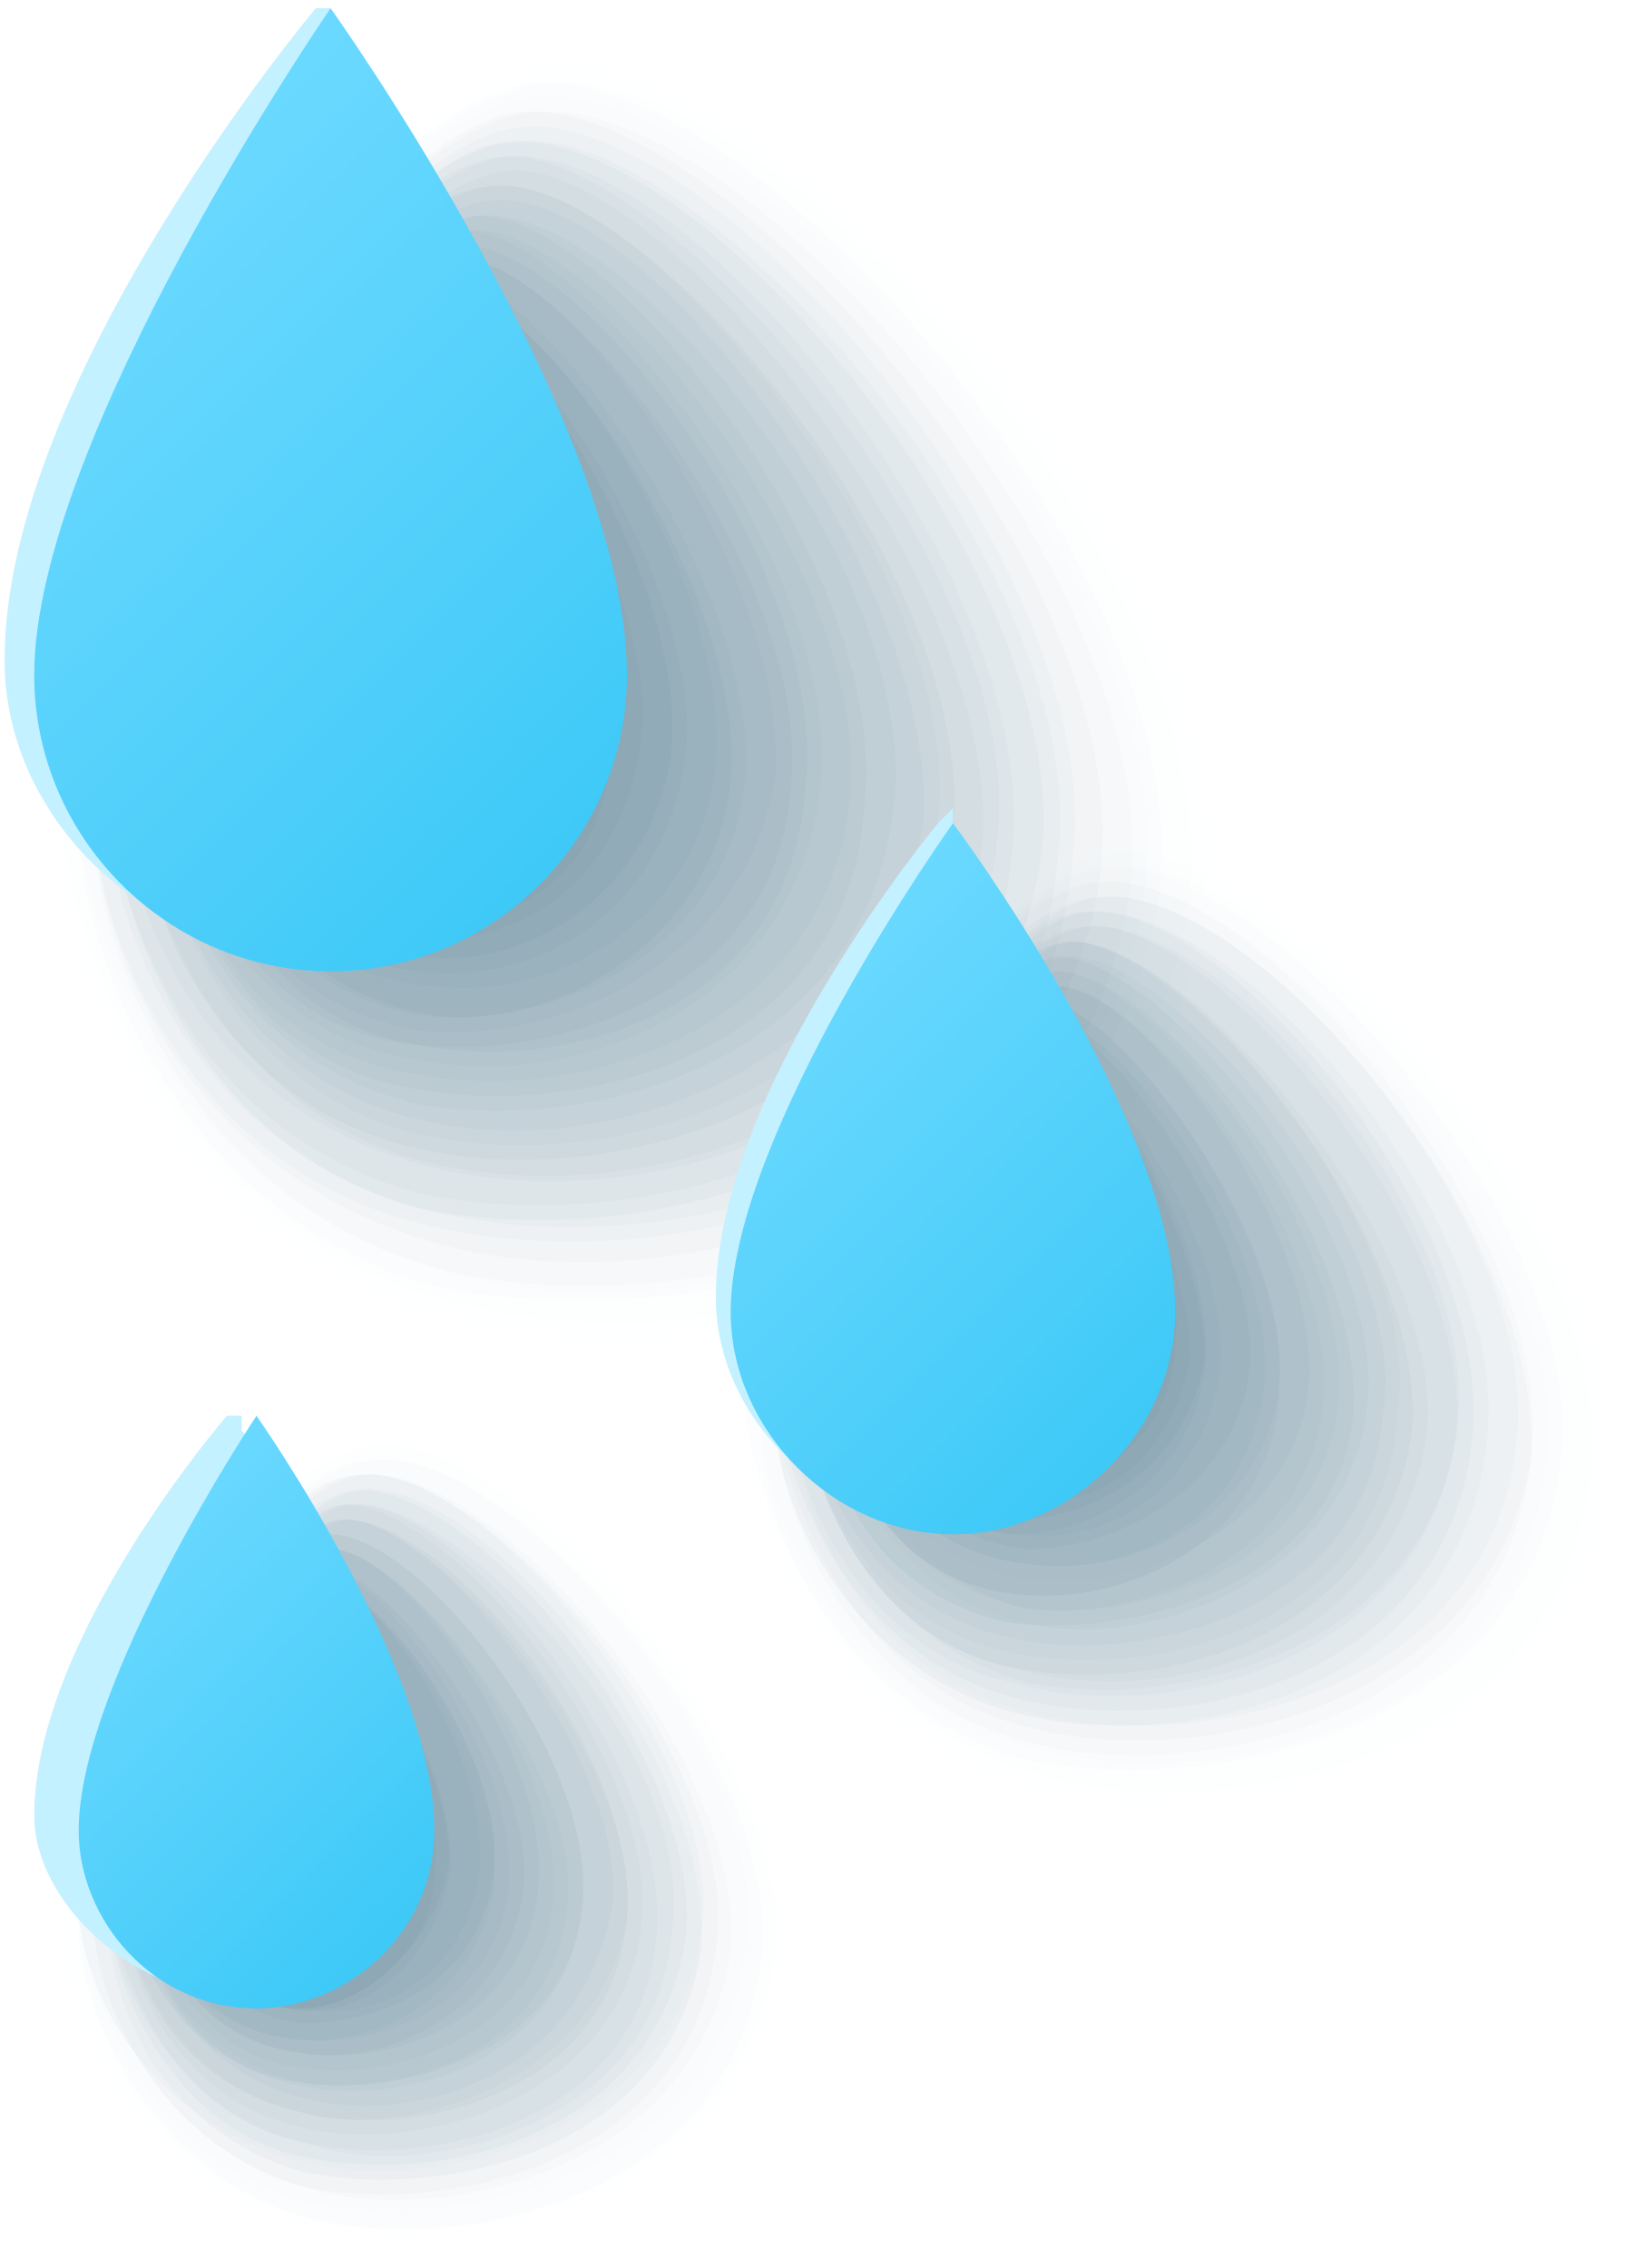
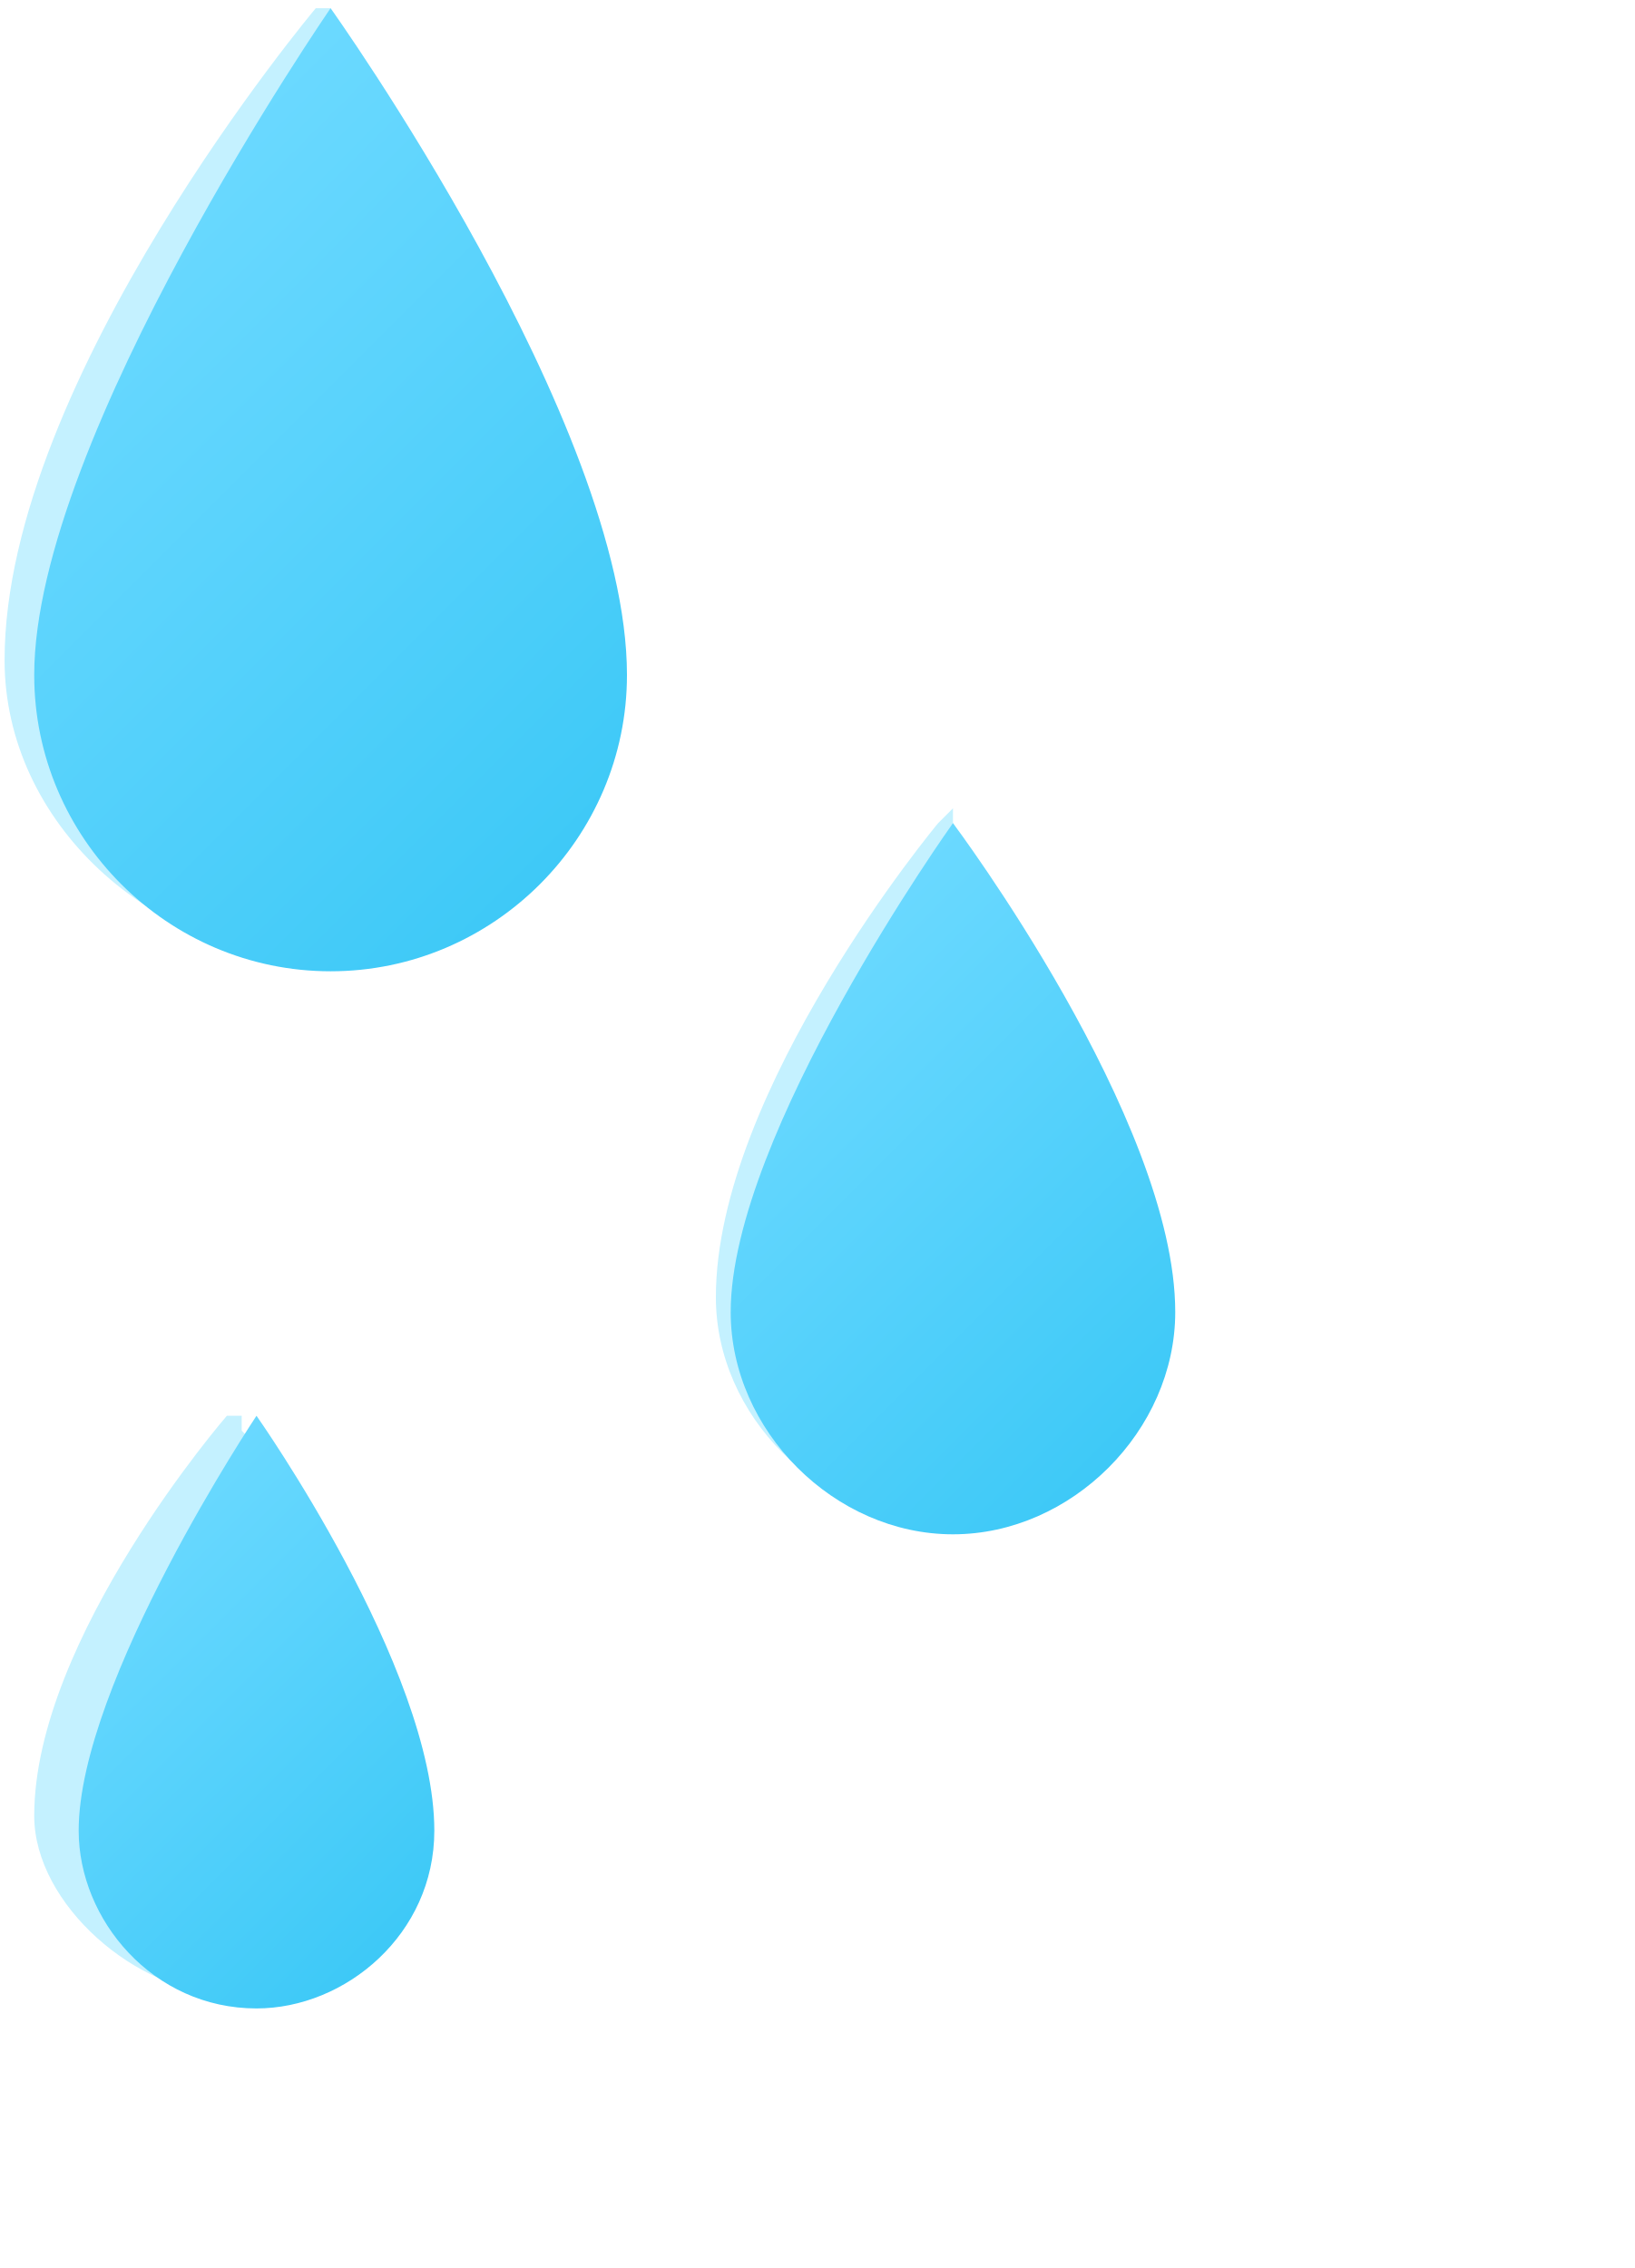
<svg xmlns="http://www.w3.org/2000/svg" width="160" height="222" viewBox="0 0 160 222" fill="none">
-   <g style="mix-blend-mode:multiply">
-     <path opacity="0.032" d="M54.109 6.605C77.314 5.155 123.723 55.915 119.372 89.272C115.021 129.88 65.712 137.131 42.507 129.88C16.402 121.178 6.25 96.523 6.25 82.02C4.799 58.815 33.805 8.055 54.109 6.605Z" fill="#FBFCFC" />
-     <path opacity="0.065" d="M54.109 6.605C75.864 5.155 122.273 54.465 117.922 87.821C113.571 128.429 65.712 135.681 42.507 128.429C16.402 121.178 6.25 95.073 6.25 82.02C4.799 58.815 33.805 8.055 54.109 6.605Z" fill="#F7F9FA" />
-     <path opacity="0.097" d="M54.109 8.055C75.864 6.605 119.373 54.465 116.472 87.821C110.671 126.979 65.712 134.231 42.507 126.979C17.852 119.728 7.7 95.073 6.25 82.02C6.25 58.815 33.805 9.505 54.109 8.055Z" fill="#F3F6F7" />
-     <path opacity="0.129" d="M52.659 8.055C72.963 6.605 116.472 54.465 113.571 86.371C109.22 124.078 64.261 131.33 41.057 125.529C17.852 118.277 7.7 93.622 7.7 80.57C6.25 58.815 33.805 9.505 52.659 8.055Z" fill="#EFF3F5" />
-     <path opacity="0.161" d="M52.659 9.505C72.963 8.055 115.021 54.465 112.121 86.371C107.77 122.628 64.261 131.33 42.507 124.078C17.852 116.827 9.15 93.622 7.7 80.57C7.7 58.815 33.805 10.956 52.659 9.505Z" fill="#EBF0F2" />
-     <path opacity="0.194" d="M52.659 10.956C72.963 9.505 113.571 55.915 110.67 86.371C106.32 122.628 64.261 129.88 42.507 124.078C17.852 116.827 9.15 92.172 9.15 80.57C7.7 58.815 33.805 12.406 52.659 10.956Z" fill="#E8EDF0" />
-     <path opacity="0.226" d="M51.209 10.956C70.062 9.505 110.67 54.465 107.77 84.921C103.419 119.728 62.811 128.429 41.056 121.178C17.852 113.926 9.15 92.172 9.15 79.12C9.15 60.266 33.805 12.406 51.209 10.956Z" fill="#E4EAED" />
-     <path opacity="0.258" d="M51.209 12.406C70.062 10.956 109.22 55.915 104.869 84.921C101.969 118.277 62.811 125.529 41.056 119.728C17.852 113.926 9.15 90.722 9.15 79.12C9.15 60.266 33.805 13.856 51.209 12.406Z" fill="#E0E7EB" />
-     <path opacity="0.29" d="M51.209 13.856C68.612 12.406 107.77 55.915 103.419 84.921C100.519 116.827 62.811 124.078 41.057 118.277C19.302 112.476 10.601 90.722 10.601 79.119C9.15 60.266 33.805 13.856 51.209 13.856Z" fill="#DCE4E8" />
-     <path opacity="0.323" d="M49.758 13.856C68.612 12.406 104.869 55.915 101.969 83.47C97.618 115.377 61.361 122.628 41.057 118.277C19.302 112.476 12.051 90.722 10.601 79.12C10.601 60.266 33.805 15.307 49.758 13.856Z" fill="#D8E1E6" />
-     <path opacity="0.355" d="M49.758 15.307C67.162 13.856 101.969 55.915 99.068 83.47C96.168 113.926 61.361 121.178 41.057 116.827C19.302 111.026 12.051 90.722 10.601 79.119C10.601 60.266 33.805 15.307 49.758 15.307Z" fill="#D4DEE3" />
-     <path opacity="0.387" d="M49.758 15.307C65.712 15.307 100.519 55.915 97.618 82.02C94.718 111.026 61.361 119.728 41.057 113.926C19.302 108.125 12.051 87.821 12.051 77.669C12.051 60.266 33.805 16.757 49.758 15.307Z" fill="#D0DBE0" />
-     <path opacity="0.419" d="M49.758 16.757C64.261 15.307 97.618 55.915 96.168 82.02C93.267 111.026 61.361 118.277 42.507 113.926C22.203 109.576 13.501 87.821 13.501 77.669C12.051 60.266 33.805 18.207 49.758 16.757Z" fill="#CCD8DE" />
-     <path opacity="0.452" d="M48.308 18.207C62.811 16.757 96.168 55.915 93.267 82.02C90.367 108.125 59.911 116.827 41.057 112.476C20.753 108.125 13.501 87.821 13.501 77.669C13.501 60.266 33.805 18.207 48.308 18.207Z" fill="#C8D5DB" />
-     <path opacity="0.484" d="M48.308 18.207C62.811 16.757 94.717 55.915 91.817 80.57C88.916 106.675 59.91 115.377 41.057 111.026C22.203 106.675 14.951 86.371 14.951 77.669C13.501 60.266 33.805 19.657 48.308 18.207Z" fill="#C4D2D9" />
-     <path opacity="0.516" d="M48.308 19.657C62.811 18.207 91.817 55.915 90.366 80.57C86.016 105.225 58.46 113.926 41.056 109.576C22.203 105.225 14.951 86.371 14.951 76.219C14.951 60.266 35.255 19.657 48.308 19.657Z" fill="#C1CFD6" />
-     <path opacity="0.548" d="M46.858 21.108C61.361 19.657 90.366 55.915 87.466 79.119C84.565 103.774 58.46 111.026 41.056 108.125C22.203 103.774 16.401 86.371 14.951 76.219C14.951 60.266 35.255 21.108 46.858 21.108Z" fill="#BDCCD4" />
-     <path opacity="0.581" d="M46.858 21.108C59.91 21.108 87.466 55.915 84.565 79.119C83.115 102.324 58.46 109.576 41.056 106.675C22.203 103.774 16.402 84.921 16.402 76.219C16.402 61.716 35.255 22.558 46.858 21.108Z" fill="#B9C9D1" />
-     <path opacity="0.613" d="M46.858 22.558C58.46 22.558 86.016 55.915 83.115 79.119C80.214 100.874 57.01 108.125 41.056 105.225C22.203 102.324 16.402 84.921 16.402 76.219C16.402 61.716 35.255 22.558 46.858 22.558Z" fill="#B5C6CF" />
-     <path opacity="0.645" d="M45.407 22.558C57.01 22.558 83.115 55.915 80.214 77.669C77.314 99.424 55.559 106.675 41.056 103.774C22.203 100.874 17.852 83.47 16.402 74.769C16.402 61.716 35.255 24.008 45.407 22.558Z" fill="#B1C3CC" />
-     <path opacity="0.677" d="M45.407 24.008C57.01 24.008 81.665 55.915 78.764 77.669C77.314 97.973 57.01 105.225 41.057 102.324C23.653 100.874 17.852 83.47 17.852 74.769C17.852 61.716 35.255 24.008 45.407 24.008Z" fill="#ADC0C9" />
-     <path opacity="0.71" d="M45.407 25.459C55.559 25.459 80.214 57.365 77.314 77.669C75.864 96.523 55.559 103.774 41.056 102.324C23.653 99.424 19.302 82.02 19.302 74.769C17.852 61.716 35.255 25.459 45.407 25.459Z" fill="#A9BDC7" />
-     <path opacity="0.742" d="M45.408 25.459C55.56 25.459 77.314 55.915 75.864 76.219C72.963 93.622 55.56 102.324 41.057 100.874C23.653 97.973 19.302 82.02 19.302 74.769C19.302 61.716 35.255 26.909 45.408 25.459Z" fill="#A5BAC4" />
-     <path opacity="0.774" d="M43.957 26.909C52.659 26.909 74.413 57.365 72.963 76.219C71.513 92.172 55.56 100.874 41.057 99.424C25.104 96.523 19.302 80.57 19.302 74.769C19.302 61.716 35.255 26.909 43.957 26.909Z" fill="#A1B7C2" />
-     <path opacity="0.806" d="M43.957 28.359C52.659 28.359 72.963 57.365 71.513 76.219C70.063 92.172 54.109 100.874 42.507 99.424C25.104 96.523 20.753 80.57 20.753 73.318C20.753 61.716 35.256 28.359 43.957 28.359Z" fill="#9DB4BF" />
-     <path opacity="0.839" d="M43.957 28.359C52.659 28.359 71.513 55.915 70.063 74.769C68.612 89.272 55.56 97.973 42.507 96.523C25.104 95.073 20.753 80.57 20.753 73.318C20.753 61.716 35.256 28.359 43.957 28.359Z" fill="#9AB1BD" />
-     <path opacity="0.871" d="M42.507 29.809C51.209 29.809 68.612 57.365 67.162 73.318C65.711 87.821 54.109 96.523 41.056 95.073C25.103 93.622 22.203 79.119 22.203 73.318C22.203 61.716 35.255 29.809 42.507 29.809Z" fill="#96AEBA" />
-     <path opacity="0.903" d="M42.507 29.809C49.758 29.809 67.162 55.915 65.711 73.318C64.261 86.371 52.659 95.073 41.056 93.622C26.553 92.172 22.203 79.119 22.203 73.318C22.203 61.716 35.255 31.26 42.507 29.809Z" fill="#92ABB8" />
-     <path opacity="0.935" d="M42.507 31.26C48.308 31.26 64.261 57.365 62.811 71.868C61.361 84.921 52.659 92.172 41.056 92.172C26.553 92.172 22.203 77.669 22.203 71.868C22.203 63.166 35.255 31.26 42.507 31.26Z" fill="#8EA8B5" />
-     <path opacity="0.968" d="M41.057 32.71C46.858 32.71 61.361 57.365 59.91 71.868C59.91 83.47 52.659 90.722 41.057 90.722C26.554 90.722 23.653 77.669 23.653 71.868C23.653 63.166 35.255 32.71 41.057 32.71Z" fill="#8AA5B3" />
-     <path d="M41.057 32.71C46.858 32.71 59.91 57.365 58.46 70.418C58.46 82.02 51.209 89.272 41.057 89.272C26.554 89.272 23.653 76.219 23.653 71.868C23.653 63.166 35.255 32.71 41.057 32.71Z" fill="#86A2B0" />
-   </g>
  <path d="M59.91 64.617C59.91 80.57 46.858 93.622 30.904 93.622C14.951 93.622 0.448 80.57 0.448 64.617C0.448 37.061 30.904 0.804 30.904 0.804H32.355V2.254C39.606 10.956 59.91 44.312 59.91 64.617Z" fill="#C4F1FF" />
  <path d="M61.361 66.067C61.361 82.02 48.308 95.073 32.355 95.073C16.402 95.073 3.349 82.02 3.349 66.067C3.349 42.862 32.355 0.804 32.355 0.804C32.355 0.804 61.361 41.412 61.361 66.067Z" fill="url(#paint0_linear_2_2487)" />
-   <g style="mix-blend-mode:multiply">
-     <path opacity="0.032" d="M36.706 141.481C51.209 140.031 80.215 171.937 77.314 193.691C75.864 218.346 43.957 222.697 29.454 218.346C13.501 213.996 7.7 196.592 6.25 189.341C6.25 173.387 23.653 141.481 36.706 141.481Z" fill="#FBFCFC" />
-     <path opacity="0.065" d="M36.706 141.481C51.209 140.031 78.764 171.937 75.864 192.241C72.963 216.896 42.507 221.247 28.004 216.896C12.051 212.545 6.25 196.592 6.25 187.89C6.25 173.387 23.653 142.931 36.706 141.481Z" fill="#F7F9FA" />
-     <path opacity="0.097" d="M36.706 141.482C49.759 140.032 77.314 170.488 75.864 190.792C72.963 215.447 43.958 221.248 29.455 216.897C13.501 212.546 7.7 196.593 7.7 187.891C7.7 173.388 23.653 142.932 36.706 141.482Z" fill="#F3F6F7" />
-     <path opacity="0.129" d="M36.706 142.932C49.759 141.482 77.314 171.938 74.414 192.242C71.513 215.447 43.958 221.248 29.455 216.897C14.952 212.546 7.7 196.593 7.7 189.342C7.7 174.839 23.653 142.932 36.706 142.932Z" fill="#EFF3F5" />
-     <path opacity="0.161" d="M36.706 142.932C49.759 141.482 75.864 171.938 72.963 190.792C70.063 213.997 43.958 218.347 29.455 215.447C14.952 211.096 9.15 196.593 7.7 187.891C7.7 174.839 23.653 144.383 36.706 142.932Z" fill="#EBF0F2" />
-     <path opacity="0.194" d="M35.256 144.383C48.308 142.932 72.963 171.938 71.513 190.792C68.612 212.546 42.507 218.347 29.454 213.997C14.951 209.646 9.15 195.143 9.15 187.891C7.7 174.839 23.653 144.383 35.256 144.383Z" fill="#E8EDF0" />
-     <path opacity="0.226" d="M35.256 144.383C46.858 142.932 72.963 171.938 70.063 190.792C67.162 212.546 42.507 216.897 29.455 213.997C14.952 209.646 9.151 195.143 9.151 187.891C9.151 174.839 25.104 144.383 35.256 144.383Z" fill="#E4EAED" />
-     <path opacity="0.258" d="M35.256 144.383C46.858 142.932 71.513 171.938 68.612 189.342C65.712 209.646 41.057 215.447 28.004 211.096C13.501 206.745 7.7 193.692 7.7 186.441C9.15 174.839 25.104 145.833 35.256 144.383Z" fill="#E0E7EB" />
-     <path opacity="0.29" d="M35.256 145.833C46.858 144.383 70.063 171.938 68.612 190.792C65.712 211.096 42.507 215.447 29.455 212.546C14.952 208.195 10.601 195.143 10.601 187.891C9.151 174.839 25.104 145.833 35.256 145.833Z" fill="#DCE4E8" />
-     <path opacity="0.323" d="M35.256 145.833C46.858 145.833 68.612 171.938 67.162 189.342C64.262 209.646 42.507 213.997 29.455 211.096C16.402 208.195 10.601 193.692 10.601 186.441C9.151 174.839 25.104 147.283 35.256 145.833Z" fill="#D8E1E6" />
-     <path opacity="0.355" d="M35.255 147.283C45.407 147.283 68.612 171.938 65.712 189.342C64.261 208.195 41.057 213.997 29.454 209.646C16.402 206.745 10.601 192.242 10.601 186.441C10.601 174.839 25.103 147.283 35.255 147.283Z" fill="#D4DEE3" />
-     <path opacity="0.387" d="M33.805 147.283C43.957 145.833 65.712 171.938 64.261 189.342C62.811 208.195 41.057 212.546 29.454 209.646C16.402 206.745 12.051 193.692 10.601 186.441C10.601 174.839 25.103 147.283 33.805 147.283Z" fill="#D0DBE0" />
-     <path opacity="0.419" d="M33.805 147.283C43.957 147.283 64.261 171.938 62.811 187.891C61.361 205.295 41.057 211.096 29.454 208.195C16.402 205.295 12.051 192.242 12.051 186.441C10.601 174.839 25.104 148.733 33.805 147.283Z" fill="#CCD8DE" />
-     <path opacity="0.452" d="M33.805 148.733C43.957 148.733 62.811 171.938 61.361 187.891C59.91 205.295 39.606 209.646 29.454 206.745C16.402 203.844 12.051 190.792 12.051 184.991C12.051 174.839 25.104 148.733 33.805 148.733Z" fill="#C8D5DB" />
-     <path opacity="0.484" d="M33.805 148.733C42.507 148.733 62.811 171.938 61.361 187.891C58.46 203.844 39.606 209.646 29.454 206.745C16.402 203.844 12.051 192.242 12.051 184.991C12.051 174.839 25.104 148.733 33.805 148.733Z" fill="#C4D2D9" />
-     <path opacity="0.516" d="M33.805 148.733C42.507 148.733 61.361 171.938 59.91 186.441C57.01 203.844 39.606 208.195 29.454 205.295C17.852 202.394 13.501 190.792 12.051 184.991C12.051 174.839 25.104 150.184 33.805 148.733Z" fill="#C1CFD6" />
-     <path opacity="0.548" d="M32.355 150.184C41.057 150.184 58.46 171.938 57.01 186.441C55.56 202.394 38.156 206.745 28.004 203.844C16.402 200.944 12.051 189.342 12.051 183.54C12.051 174.839 25.104 150.184 32.355 150.184Z" fill="#BDCCD4" />
-     <path opacity="0.581" d="M32.355 150.184C41.057 150.184 58.46 171.938 57.01 186.441C55.56 200.944 39.606 205.295 29.454 203.844C17.852 200.944 13.501 190.792 13.501 184.991C13.501 174.839 25.104 151.634 32.355 150.184Z" fill="#B9C9D1" />
-     <path opacity="0.613" d="M32.355 151.634C39.606 151.634 57.01 173.388 55.56 186.441C54.109 200.944 39.606 205.295 29.454 203.844C17.852 202.394 13.501 190.792 13.501 184.991C13.501 174.839 25.104 151.634 32.355 151.634Z" fill="#B5C6CF" />
-     <path opacity="0.645" d="M32.355 151.634C39.607 151.634 55.56 171.938 54.11 186.441C52.659 199.494 38.156 203.844 29.455 202.394C17.852 200.944 14.952 189.342 14.952 184.991C13.502 174.839 25.104 151.634 32.355 151.634Z" fill="#B1C3CC" />
-     <path opacity="0.677" d="M32.355 151.634C39.607 151.634 54.109 171.938 52.659 184.991C51.209 198.043 38.156 202.394 29.455 200.944C17.852 199.494 14.952 187.891 14.952 183.54C14.952 176.289 25.104 153.084 32.355 151.634Z" fill="#ADC0C9" />
-     <path opacity="0.71" d="M30.905 153.084C38.156 153.084 52.659 173.388 51.209 184.991C49.759 196.593 38.156 202.394 29.455 200.944C17.852 199.494 14.952 189.342 14.952 183.54C14.952 176.289 25.104 153.084 30.905 153.084Z" fill="#A9BDC7" />
-     <path opacity="0.742" d="M30.905 153.084C36.706 153.084 51.209 171.938 49.759 184.991C48.308 196.593 36.706 200.944 28.004 199.494C17.852 198.043 13.501 187.891 13.501 183.54C14.952 176.289 25.104 153.084 30.905 153.084Z" fill="#A5BAC4" />
-     <path opacity="0.774" d="M30.905 154.535C36.706 154.535 49.759 173.388 48.308 184.991C46.858 195.143 36.706 200.944 28.004 199.494C17.852 198.043 14.952 187.891 14.952 183.54C14.952 176.289 25.104 154.535 30.905 154.535Z" fill="#A1B7C2" />
-     <path opacity="0.806" d="M30.905 154.535C36.706 154.535 49.759 171.938 48.308 183.54C46.858 193.692 38.156 198.043 29.455 198.043C19.303 196.593 16.402 187.891 16.402 183.54C16.402 176.289 25.104 154.535 30.905 154.535Z" fill="#9DB4BF" />
-     <path opacity="0.839" d="M30.905 154.535C36.706 154.535 48.308 171.938 46.858 183.54C45.408 193.692 36.706 198.043 29.455 196.593C19.303 195.143 16.402 186.441 16.402 182.09C16.402 176.289 25.104 154.535 30.905 154.535Z" fill="#9AB1BD" />
-     <path opacity="0.871" d="M29.455 155.985C33.806 155.985 45.408 173.388 43.958 183.54C42.507 192.242 35.256 198.043 28.004 196.593C17.852 195.143 16.402 186.441 16.402 183.54C16.402 176.289 25.104 155.985 29.455 155.985Z" fill="#96AEBA" />
-     <path opacity="0.903" d="M29.454 155.985C33.805 155.985 43.957 171.938 43.957 182.09C42.507 190.792 36.706 195.143 29.454 195.143C19.302 195.143 17.852 186.441 17.852 182.09C17.852 176.289 25.103 155.985 29.454 155.985Z" fill="#92ABB8" />
-     <path opacity="0.935" d="M29.454 157.435C33.805 157.435 43.957 173.388 42.507 183.54C42.507 190.792 35.255 196.593 29.454 196.593C20.753 196.593 17.852 187.891 17.852 183.54C17.852 176.289 25.103 157.435 29.454 157.435Z" fill="#8EA8B5" />
-     <path opacity="0.968" d="M29.454 157.435C33.805 157.435 42.507 173.388 41.057 182.09C41.057 189.342 35.255 193.692 29.454 193.692C20.753 193.692 17.852 184.991 17.852 182.09C17.852 176.289 25.103 157.435 29.454 157.435Z" fill="#8AA5B3" />
-     <path d="M29.454 157.435C32.355 157.435 41.057 171.938 41.057 182.09C41.057 187.891 36.706 193.692 29.454 193.692C20.753 193.692 19.302 184.991 19.302 182.09C17.852 176.289 25.104 157.435 29.454 157.435Z" fill="#86A2B0" />
-   </g>
  <path d="M39.606 177.739C39.606 187.891 30.905 195.143 22.203 195.143C13.501 195.143 3.349 186.441 3.349 177.739C3.349 160.336 22.203 138.581 22.203 138.581H23.653V140.032C28.004 144.383 39.606 164.687 39.606 177.739Z" fill="#C4F1FF" />
  <path d="M42.507 179.19C42.507 189.342 33.805 196.593 25.103 196.593C14.951 196.593 7.7 187.891 7.7 179.19C7.7 164.687 25.103 138.581 25.103 138.581C25.103 138.581 42.507 163.236 42.507 179.19Z" fill="url(#paint1_linear_2_2487)" />
-   <g style="mix-blend-mode:multiply">
-     <path opacity="0.032" d="M109.22 83.47C126.624 82.02 161.431 119.728 158.53 144.383C155.629 174.839 117.922 180.64 100.518 174.839C81.665 169.038 72.963 150.184 72.963 140.032C72.963 122.628 93.267 84.921 109.22 83.47Z" fill="#FBFCFC" />
-     <path opacity="0.065" d="M109.22 83.47C125.173 82.02 159.98 119.728 157.08 144.383C154.179 173.388 117.922 179.19 100.518 174.839C81.665 169.038 74.413 150.184 72.963 140.032C72.963 122.628 93.267 84.921 109.22 83.47Z" fill="#F7F9FA" />
-     <path opacity="0.097" d="M109.22 84.921C125.173 83.47 158.53 119.728 155.629 144.383C152.729 173.388 117.922 179.19 100.518 173.388C81.664 167.587 74.413 148.733 74.413 140.032C72.963 122.628 93.267 86.371 109.22 84.921Z" fill="#F3F6F7" />
-     <path opacity="0.129" d="M107.77 84.921C123.723 83.47 155.629 119.728 152.729 142.932C149.828 170.488 116.472 176.289 99.068 171.938C81.665 166.137 74.413 148.733 72.963 138.581C74.413 122.628 93.267 86.371 107.77 84.921Z" fill="#EFF3F5" />
-     <path opacity="0.161" d="M107.77 86.371C122.272 84.921 154.179 119.728 151.278 142.932C148.378 170.488 116.471 176.289 99.068 170.488C81.664 164.687 74.413 147.283 74.413 138.581C74.413 122.628 93.267 86.371 107.77 86.371Z" fill="#EBF0F2" />
-     <path opacity="0.194" d="M107.77 86.371C122.273 84.921 152.729 119.728 149.828 142.932C146.928 169.038 116.471 174.839 100.518 170.488C83.115 166.137 75.863 147.283 75.863 138.581C74.413 122.628 93.267 87.821 107.77 86.371Z" fill="#E8EDF0" />
-     <path opacity="0.226" d="M107.77 87.821C122.272 86.371 151.278 119.728 149.828 142.932C145.477 167.587 116.471 173.388 100.518 169.038C83.115 164.687 77.314 147.283 75.863 138.581C75.863 122.628 94.717 87.821 107.77 87.821Z" fill="#E4EAED" />
-     <path opacity="0.258" d="M107.77 87.821C122.273 86.371 151.279 119.728 148.378 141.482C145.477 166.137 116.472 171.938 100.518 167.587C83.115 163.236 77.314 145.833 77.314 137.131C75.863 124.078 94.717 89.272 107.77 87.821Z" fill="#E0E7EB" />
-     <path opacity="0.29" d="M106.319 89.272C120.822 87.821 148.378 119.728 145.477 141.482C142.577 166.137 115.021 171.938 99.068 167.587C83.115 163.236 75.863 147.283 75.863 138.581C75.863 124.078 94.717 89.272 106.319 89.272Z" fill="#DCE4E8" />
-     <path opacity="0.323" d="M106.319 89.272C119.372 87.821 146.927 119.728 144.027 141.482C141.126 164.687 115.021 170.488 99.068 166.137C83.115 161.786 77.314 145.833 75.863 137.131C77.314 124.078 94.717 90.722 106.319 89.272Z" fill="#D8E1E6" />
-     <path opacity="0.355" d="M106.319 90.722C119.372 89.272 145.477 119.728 142.577 140.032C139.676 163.236 113.571 169.038 99.068 164.687C84.565 161.786 77.314 145.833 77.314 137.131C77.314 124.078 94.717 90.722 106.319 90.722Z" fill="#D4DEE3" />
-     <path opacity="0.387" d="M106.319 90.722C117.921 89.272 144.027 119.728 142.576 140.032C139.676 161.786 115.021 167.587 100.518 164.687C84.565 160.336 78.764 144.383 78.764 137.131C77.313 124.078 94.717 92.172 106.319 90.722Z" fill="#D0DBE0" />
-     <path opacity="0.419" d="M104.869 92.172C116.472 92.172 141.126 121.178 139.676 140.032C136.776 161.786 113.571 167.587 99.068 163.236C84.565 160.336 78.764 144.383 78.764 137.131C78.764 124.078 94.717 92.172 104.869 92.172Z" fill="#CCD8DE" />
-     <path opacity="0.452" d="M104.869 92.172C116.472 92.172 139.676 121.178 138.226 140.032C135.325 160.336 113.571 166.137 99.068 163.236C84.565 160.336 78.764 144.383 78.764 137.131C78.764 124.078 94.717 92.172 104.869 92.172Z" fill="#C8D5DB" />
-     <path opacity="0.484" d="M104.869 92.172C115.021 92.172 139.676 119.728 136.776 138.581C135.325 158.885 113.571 164.687 99.068 161.786C84.565 158.885 78.764 144.383 78.764 137.131C78.764 124.078 94.717 93.622 104.869 92.172Z" fill="#C4D2D9" />
-     <path opacity="0.516" d="M104.869 93.622C115.021 93.622 138.226 121.178 135.325 138.581C133.875 157.435 112.121 163.236 99.068 160.336C84.565 157.435 78.764 142.932 78.764 135.681C80.214 124.078 94.717 93.622 104.869 93.622Z" fill="#C1CFD6" />
-     <path opacity="0.548" d="M103.419 93.622C113.571 93.622 135.325 119.728 133.875 137.131C132.425 154.535 112.12 161.786 100.518 158.885C86.015 155.985 81.664 141.482 81.664 135.681C80.214 124.078 94.717 95.073 103.419 93.622Z" fill="#BDCCD4" />
-     <path opacity="0.581" d="M103.419 95.073C113.571 95.073 133.875 121.178 132.425 138.581C130.975 154.535 112.121 160.336 99.068 158.885C84.565 155.985 80.214 142.932 80.214 135.681C80.214 124.078 94.717 95.073 103.419 95.073Z" fill="#B9C9D1" />
-     <path opacity="0.613" d="M103.419 95.073C112.12 95.073 132.424 119.728 130.974 137.131C129.524 153.084 112.12 158.885 100.518 157.435C86.015 154.535 81.664 141.482 81.664 135.681C81.664 124.078 94.717 96.523 103.419 95.073Z" fill="#B5C6CF" />
-     <path opacity="0.645" d="M103.419 96.523C112.121 96.523 130.974 121.178 129.524 137.131C128.074 153.084 110.67 158.885 100.518 157.435C87.466 154.535 83.115 141.482 83.115 135.681C81.665 124.078 94.717 96.523 103.419 96.523Z" fill="#B1C3CC" />
-     <path opacity="0.677" d="M103.419 96.523C112.121 96.523 129.524 121.178 128.074 135.681C126.624 150.184 110.67 155.985 100.518 154.535C87.466 153.084 83.115 140.032 83.115 134.231C81.665 124.078 94.717 96.523 103.419 96.523Z" fill="#ADC0C9" />
-     <path opacity="0.71" d="M101.968 97.973C109.22 97.973 126.623 121.178 125.173 137.131C123.723 151.634 109.22 157.435 99.068 155.985C86.015 154.535 81.664 141.482 81.664 135.681C83.115 124.078 94.717 97.973 101.968 97.973Z" fill="#A9BDC7" />
-     <path opacity="0.742" d="M101.968 97.973C109.22 97.973 126.623 121.178 125.173 135.681C123.723 148.733 110.67 154.535 100.518 153.084C87.466 151.634 83.115 140.032 83.115 134.231C83.115 125.529 94.717 97.973 101.968 97.973Z" fill="#A5BAC4" />
-     <path opacity="0.774" d="M101.968 99.424C109.22 99.424 125.173 121.178 123.723 135.681C122.272 148.733 110.67 154.535 100.518 153.084C87.466 151.634 83.115 140.032 83.115 134.231C83.115 125.529 94.717 99.424 101.968 99.424Z" fill="#A1B7C2" />
-     <path opacity="0.806" d="M101.968 99.424C107.77 99.424 123.723 121.178 122.273 134.231C120.822 145.833 109.22 151.634 100.518 151.634C87.466 150.184 84.565 138.581 84.565 134.231C84.565 125.529 94.717 99.424 101.968 99.424Z" fill="#9DB4BF" />
-     <path opacity="0.839" d="M100.518 100.874C106.319 100.874 120.822 121.178 119.372 134.231C117.922 145.833 107.77 151.634 99.068 150.184C87.466 148.733 84.565 138.581 84.565 132.78C84.565 125.529 94.717 100.874 100.518 100.874Z" fill="#9AB1BD" />
-     <path opacity="0.871" d="M100.518 100.874C106.319 100.874 119.372 121.178 117.922 134.231C116.471 144.383 107.77 150.184 99.068 150.184C87.466 148.733 84.565 138.581 84.565 134.231C84.565 125.529 94.717 100.874 100.518 100.874Z" fill="#96AEBA" />
-     <path opacity="0.903" d="M100.518 100.874C106.319 100.874 117.922 121.178 117.922 132.78C116.471 142.932 107.77 148.733 99.068 148.733C87.466 148.733 84.565 137.131 84.565 132.78C86.015 125.529 94.717 102.324 100.518 100.874Z" fill="#92ABB8" />
-     <path opacity="0.935" d="M100.518 102.324C104.869 102.324 116.471 121.178 116.471 132.78C115.021 141.482 109.22 147.283 100.518 147.283C88.916 147.283 87.466 137.131 87.466 132.78C86.015 125.529 94.717 102.324 100.518 102.324Z" fill="#8EA8B5" />
-     <path opacity="0.968" d="M100.518 102.324C104.869 102.324 116.471 121.178 115.021 131.33C115.021 140.032 107.77 145.833 100.518 145.833C90.366 145.833 87.466 135.681 87.466 131.33C86.015 125.529 96.167 102.324 100.518 102.324Z" fill="#8AA5B3" />
-     <path d="M99.068 103.774C103.419 103.774 113.571 121.178 112.121 132.78C112.121 140.032 106.32 145.833 99.068 145.833C88.916 145.833 87.466 135.681 87.466 132.78C87.466 125.529 96.168 103.774 99.068 103.774Z" fill="#86A2B0" />
-   </g>
  <path d="M113.571 126.979C113.571 138.581 103.419 148.733 91.816 148.733C80.214 148.733 70.062 138.581 70.062 126.979C70.062 106.675 91.816 80.57 91.816 80.57L93.267 79.119V80.57C97.618 87.821 113.571 112.476 113.571 126.979Z" fill="#C4F1FF" />
  <path d="M115.021 128.429C115.021 140.032 104.869 150.184 93.267 150.184C81.665 150.184 71.513 140.032 71.513 128.429C71.513 111.026 93.267 80.57 93.267 80.57C93.267 80.57 115.021 109.576 115.021 128.429Z" fill="url(#paint2_linear_2_2487)" />
  <defs>
    <linearGradient id="paint0_linear_2_2487" x1="6.351" y1="27.306" x2="59.356" y2="80.312" gradientUnits="userSpaceOnUse">
      <stop stop-color="#6BD9FF" />
      <stop offset="1" stop-color="#3EC9F7" />
    </linearGradient>
    <linearGradient id="paint1_linear_2_2487" x1="7.247" y1="154.295" x2="40.378" y2="187.424" gradientUnits="userSpaceOnUse">
      <stop stop-color="#6BD9FF" />
      <stop offset="1" stop-color="#3EC9F7" />
    </linearGradient>
    <linearGradient id="paint2_linear_2_2487" x1="73.618" y1="99.276" x2="113.044" y2="138.7" gradientUnits="userSpaceOnUse">
      <stop stop-color="#6BD9FF" />
      <stop offset="1" stop-color="#3EC9F7" />
    </linearGradient>
  </defs>
</svg>
